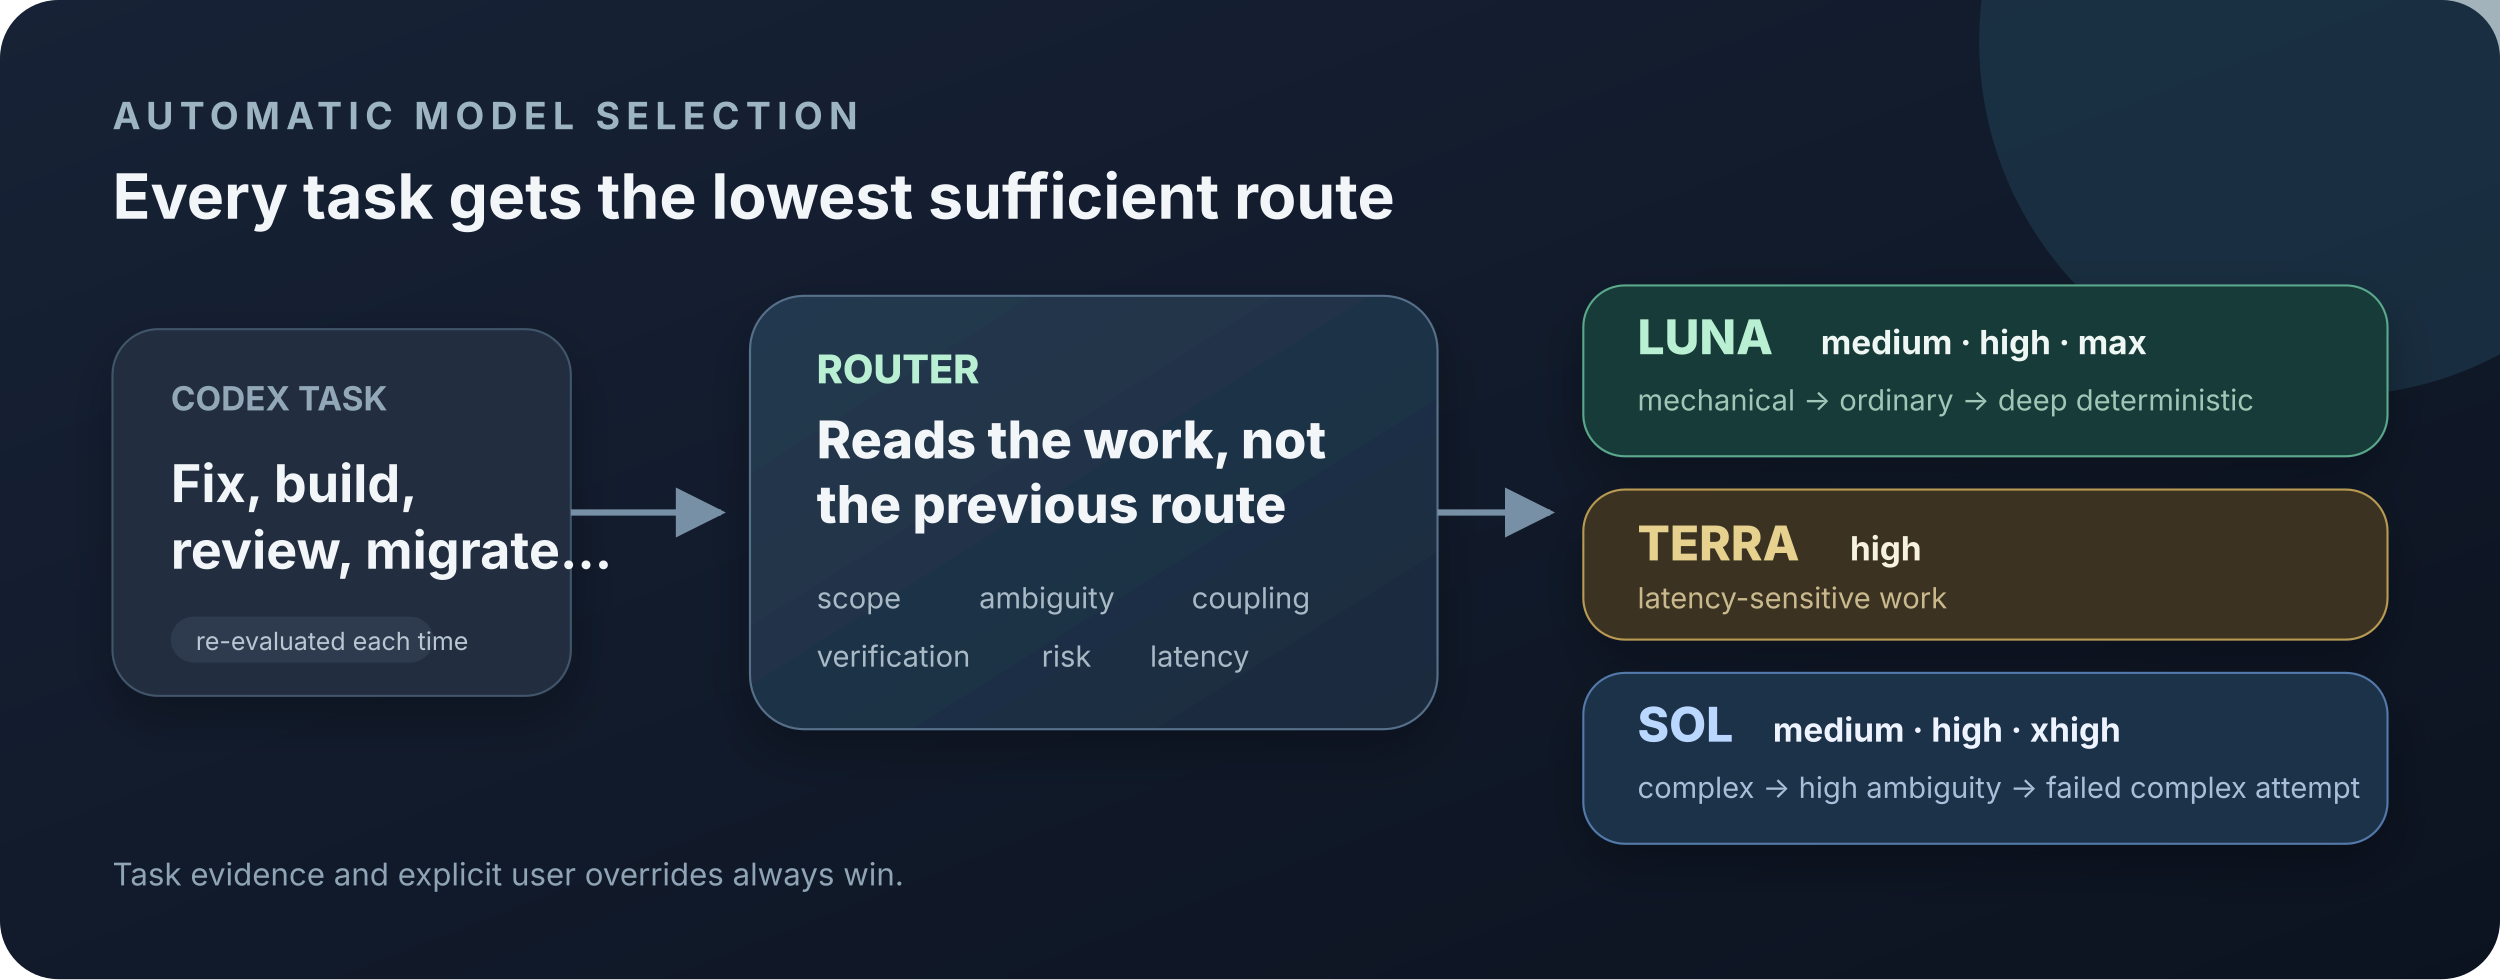
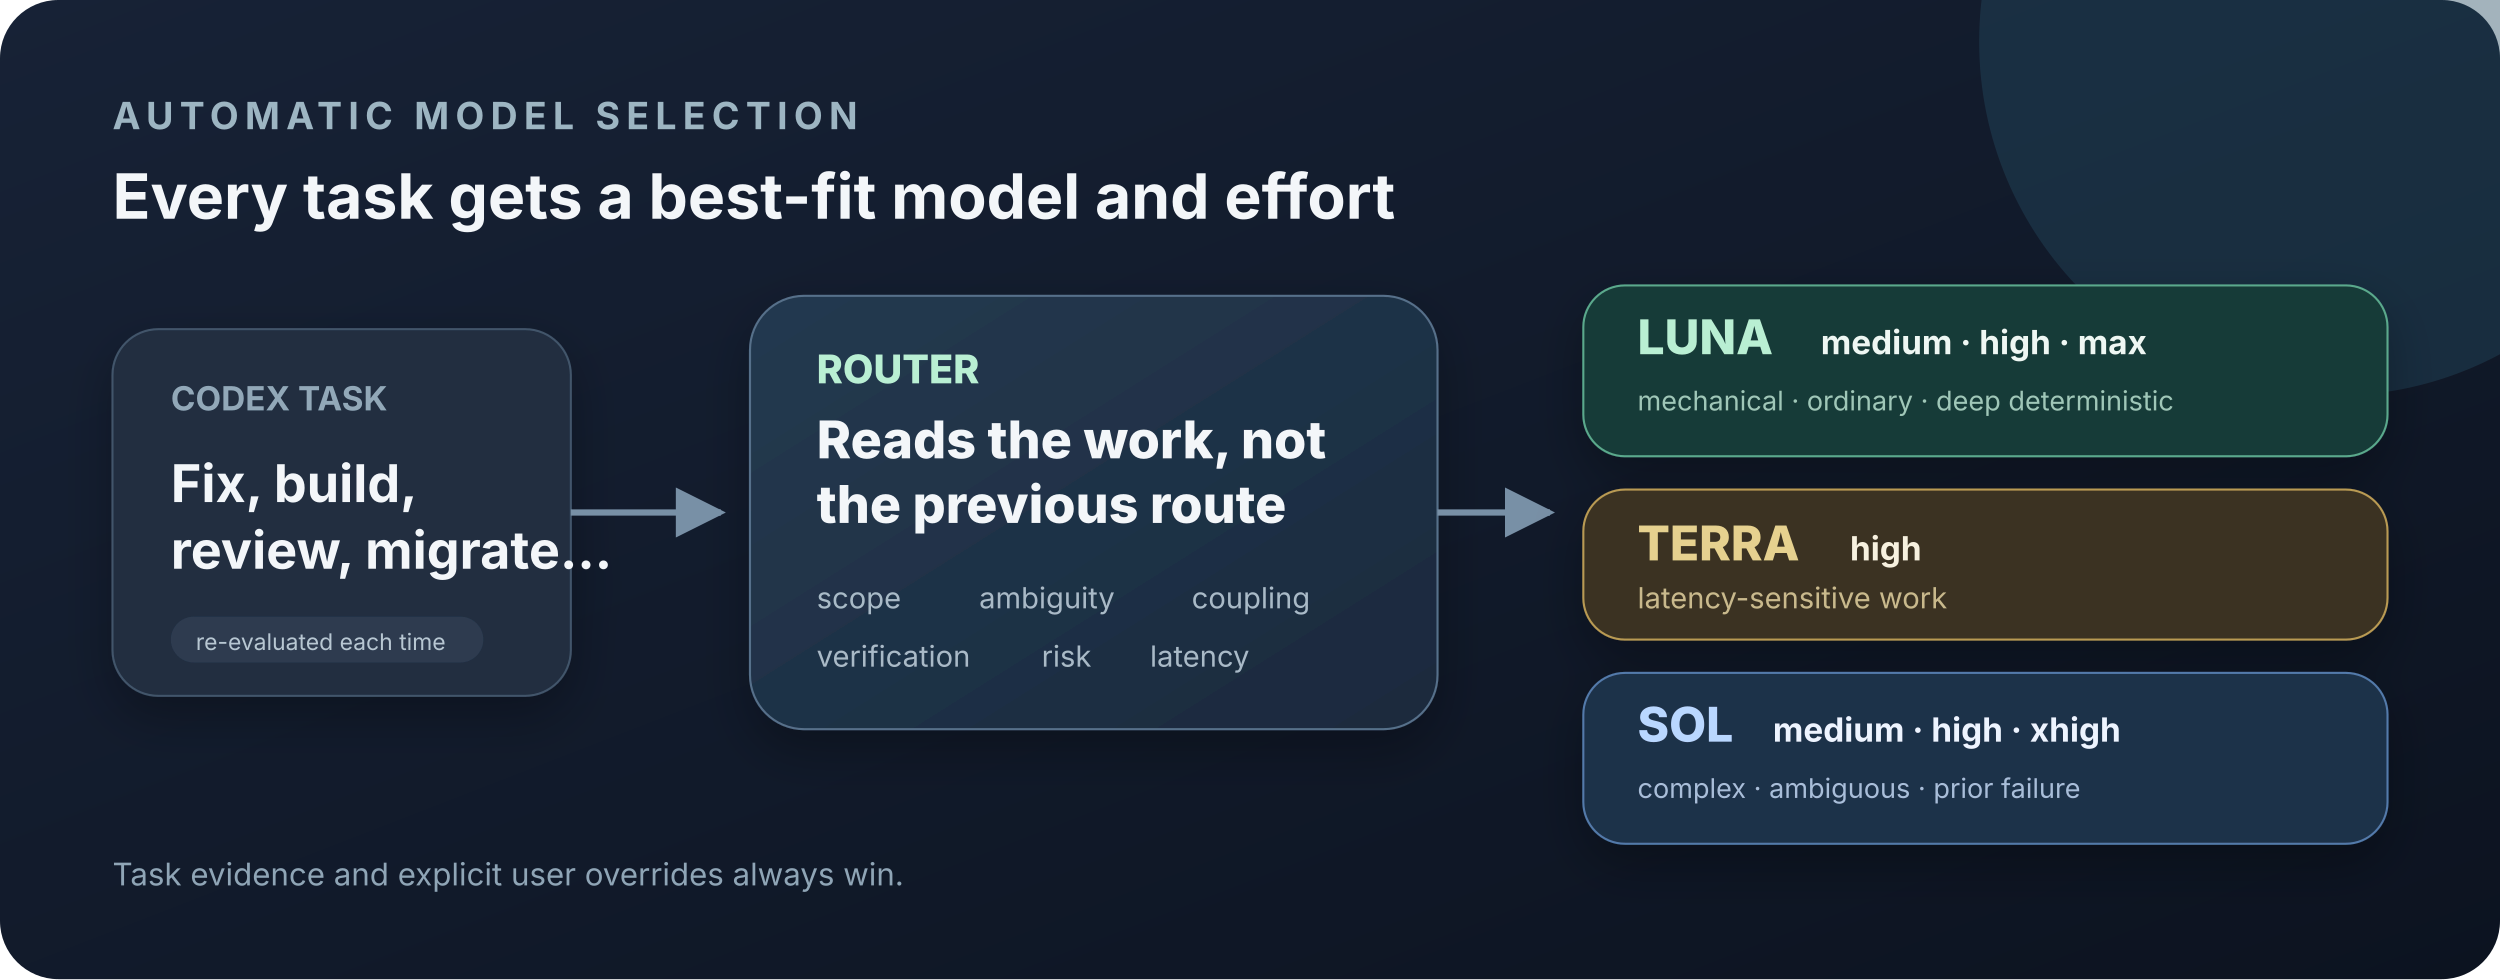
<svg xmlns="http://www.w3.org/2000/svg" width="1200" height="470" viewBox="0 0 1200 470" role="img" aria-labelledby="title desc">
  <defs>
    <linearGradient id="bg" x1="0" y1="0" x2="1" y2="1">
      <stop stop-color="#172236" />
      <stop offset="1" stop-color="#0c1320" />
    </linearGradient>
    <linearGradient id="router" x1="0" y1="0" x2="1" y2="1">
      <stop stop-color="#243a50" />
      <stop offset="1" stop-color="#1a293d" />
    </linearGradient>
    <filter id="shadow" x="-20%" y="-20%" width="140%" height="140%">
      <feDropShadow dx="0" dy="10" stdDeviation="12" flood-color="#000" flood-opacity=".28" />
    </filter>
    <marker id="arrow" viewBox="0 0 10 10" refX="9" refY="5" markerWidth="8" markerHeight="8" orient="auto-start-reverse">
      <path d="M 0 0 L 10 5 L 0 10 z" fill="#7890a6" />
    </marker>
  </defs>
  <rect width="1200" height="470" rx="28" fill="url(#bg)" />
  <circle cx="1120" cy="20" r="170" fill="#244b60" opacity=".42" />
  <text x="54" y="62" fill="#9db5c2" font-family="-apple-system,BlinkMacSystemFont,'Segoe UI',sans-serif" font-size="18" font-weight="700" letter-spacing="3">AUTOMATIC MODEL SELECTION</text>
-   <text x="54" y="105" fill="#f3f6f9" font-family="-apple-system,BlinkMacSystemFont,'Segoe UI',sans-serif" font-size="30" font-weight="750">Every task gets the lowest sufficient route</text>
+   <text x="54" y="105" fill="#f3f6f9" font-family="-apple-system,BlinkMacSystemFont,'Segoe UI',sans-serif" font-size="30" font-weight="750">Every task gets a best-fit model and effort</text>
  <g filter="url(#shadow)">
    <rect x="54" y="158" width="220" height="176" rx="22" fill="#202d40" stroke="#42556a" />
    <text x="82" y="197" fill="#92a8b8" font-family="-apple-system,BlinkMacSystemFont,'Segoe UI',sans-serif" font-size="16" font-weight="700">CODEX TASK</text>
    <text x="82" y="241" fill="#f3f6f9" font-family="-apple-system,BlinkMacSystemFont,'Segoe UI',sans-serif" font-size="25" font-weight="750">Fix, build,</text>
    <text x="82" y="273" fill="#f3f6f9" font-family="-apple-system,BlinkMacSystemFont,'Segoe UI',sans-serif" font-size="25" font-weight="750">review, migrate...</text>
-     <rect x="82" y="296" width="126" height="22" rx="11" fill="#2d3b50" />
-     <text x="94" y="312" fill="#b8c7d2" font-family="-apple-system,BlinkMacSystemFont,'Segoe UI',sans-serif" font-size="12">re-evaluated each time</text>
+     <rect x="82" y="296" width="150" height="22" rx="11" fill="#2d3b50" />
+     <text x="94" y="312" fill="#b8c7d2" font-family="-apple-system,BlinkMacSystemFont,'Segoe UI',sans-serif" font-size="11">re-evaluated each time</text>
    <rect x="360" y="142" width="330" height="208" rx="26" fill="url(#router)" stroke="#57708a" />
    <text x="392" y="184" fill="#b9efd3" font-family="-apple-system,BlinkMacSystemFont,'Segoe UI',sans-serif" font-size="19" font-weight="800">ROUTER</text>
    <text x="392" y="220" fill="#f3f6f9" font-family="-apple-system,BlinkMacSystemFont,'Segoe UI',sans-serif" font-size="25" font-weight="760">Reads the work, not</text>
    <text x="392" y="251" fill="#f3f6f9" font-family="-apple-system,BlinkMacSystemFont,'Segoe UI',sans-serif" font-size="25" font-weight="760">the previous route</text>
    <g fill="#a9bac7" font-family="-apple-system,BlinkMacSystemFont,'Segoe UI',sans-serif" font-size="14">
      <text x="392" y="292">scope</text>
      <text x="470" y="292">ambiguity</text>
      <text x="572" y="292">coupling</text>
      <text x="392" y="320">verification</text>
      <text x="500" y="320">risk</text>
      <text x="552" y="320">latency</text>
    </g>
  </g>
  <path d="M274 246 H346" stroke="#7890a6" stroke-width="3" fill="none" marker-end="url(#arrow)" />
  <path d="M690 246 H744" stroke="#7890a6" stroke-width="3" fill="none" marker-end="url(#arrow)" />
  <g filter="url(#shadow)" font-family="-apple-system,BlinkMacSystemFont,'Segoe UI',sans-serif">
    <rect x="760" y="137" width="386" height="82" rx="20" fill="#183a37" stroke="#5aa98c" />
    <text x="786" y="170" fill="#b9efd3" font-size="23" font-weight="800">LUNA</text>
    <text x="874" y="170" fill="#eef7f3" font-size="16" font-weight="650">medium · high · max</text>
-     <text x="786" y="197" fill="#9fc7b8" font-size="14">mechanical → ordinary → deep deterministic</text>
+     <text x="786" y="197" fill="#9fc7b8" font-size="13">mechanical · ordinary · deep deterministic</text>
    <rect x="760" y="235" width="386" height="72" rx="20" fill="#3b3323" stroke="#b99a52" />
    <text x="786" y="269" fill="#e6d18f" font-size="23" font-weight="800">TERRA</text>
    <text x="888" y="269" fill="#f7f1df" font-size="16" font-weight="650">high</text>
    <text x="786" y="292" fill="#c9b98c" font-size="14">latency-sensitive work</text>
    <rect x="760" y="323" width="386" height="82" rx="20" fill="#1f3048" stroke="#527aaa" />
    <text x="786" y="356" fill="#b9d7ff" font-size="23" font-weight="800">SOL</text>
    <text x="851" y="356" fill="#edf4ff" font-size="16" font-weight="650">medium · high · xhigh</text>
-     <text x="786" y="383" fill="#a8bed9" font-size="14">complex → high ambiguity → failed complex attempt</text>
+     <text x="786" y="383" fill="#a8bed9" font-size="13">complex · ambiguous · prior failure</text>
  </g>
  <text x="54" y="425" fill="#8fa5b6" font-family="-apple-system,BlinkMacSystemFont,'Segoe UI',sans-serif" font-size="15">Task evidence and explicit user overrides always win.</text>
</svg>
